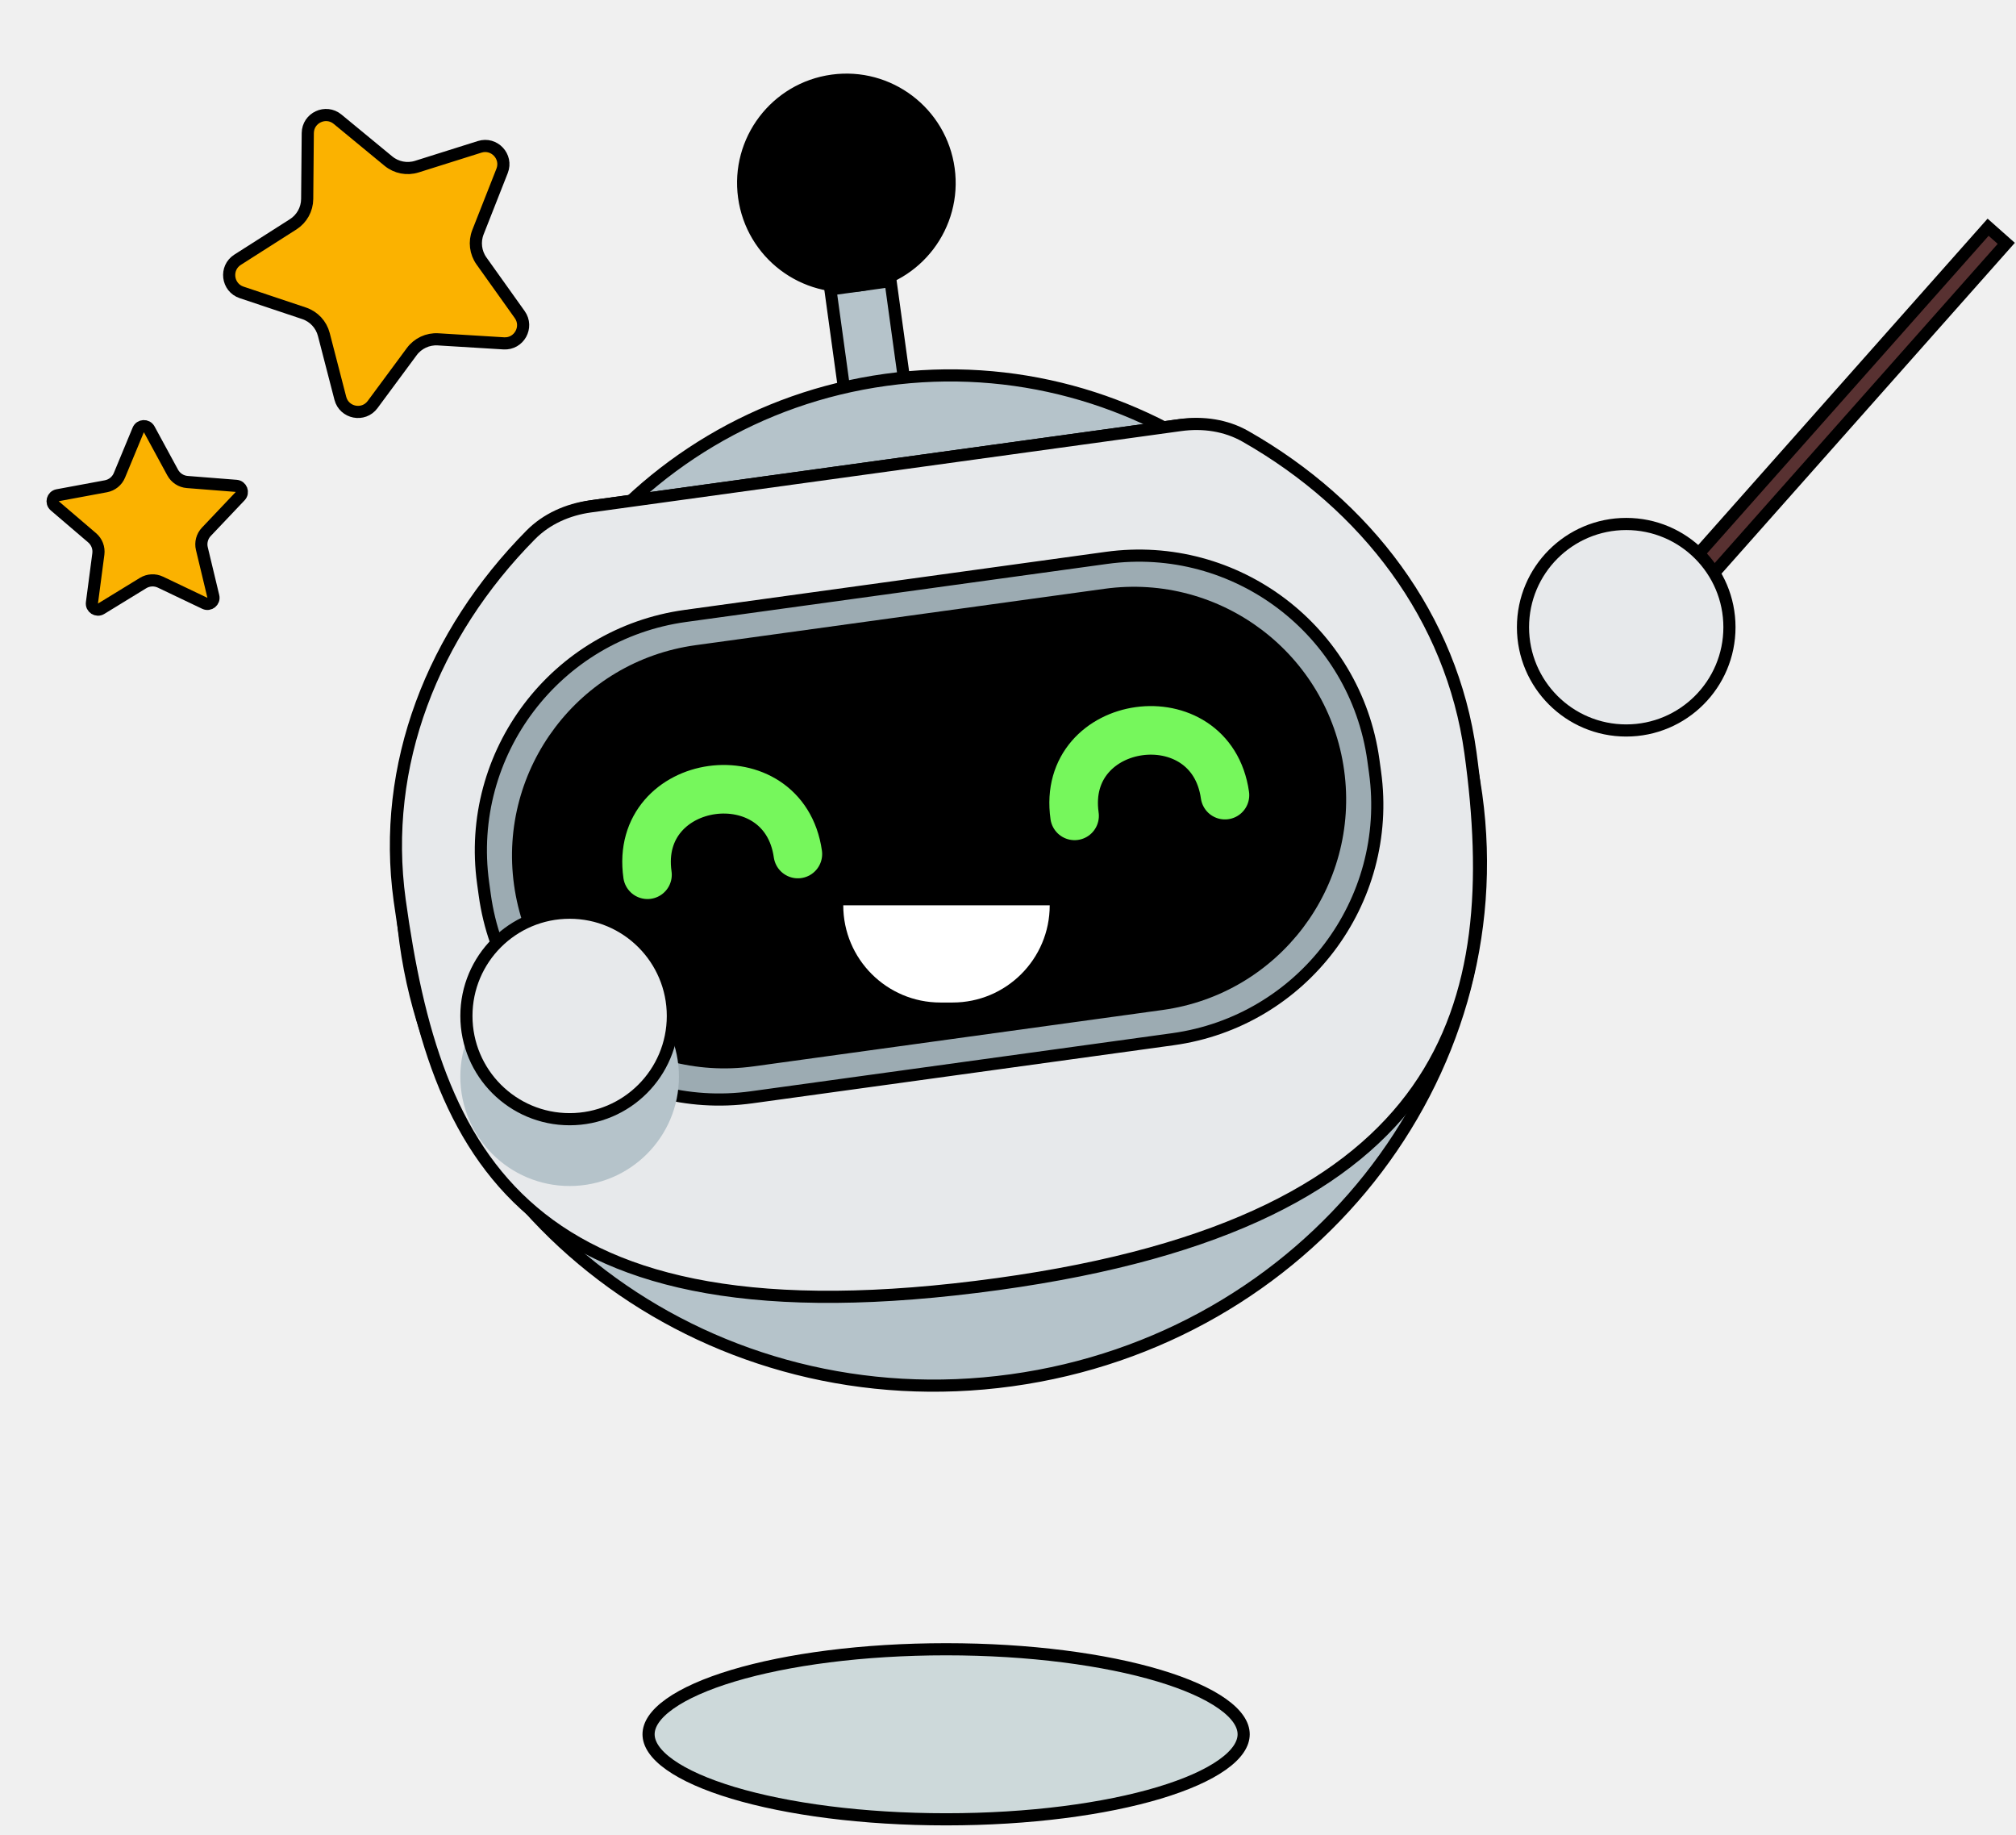
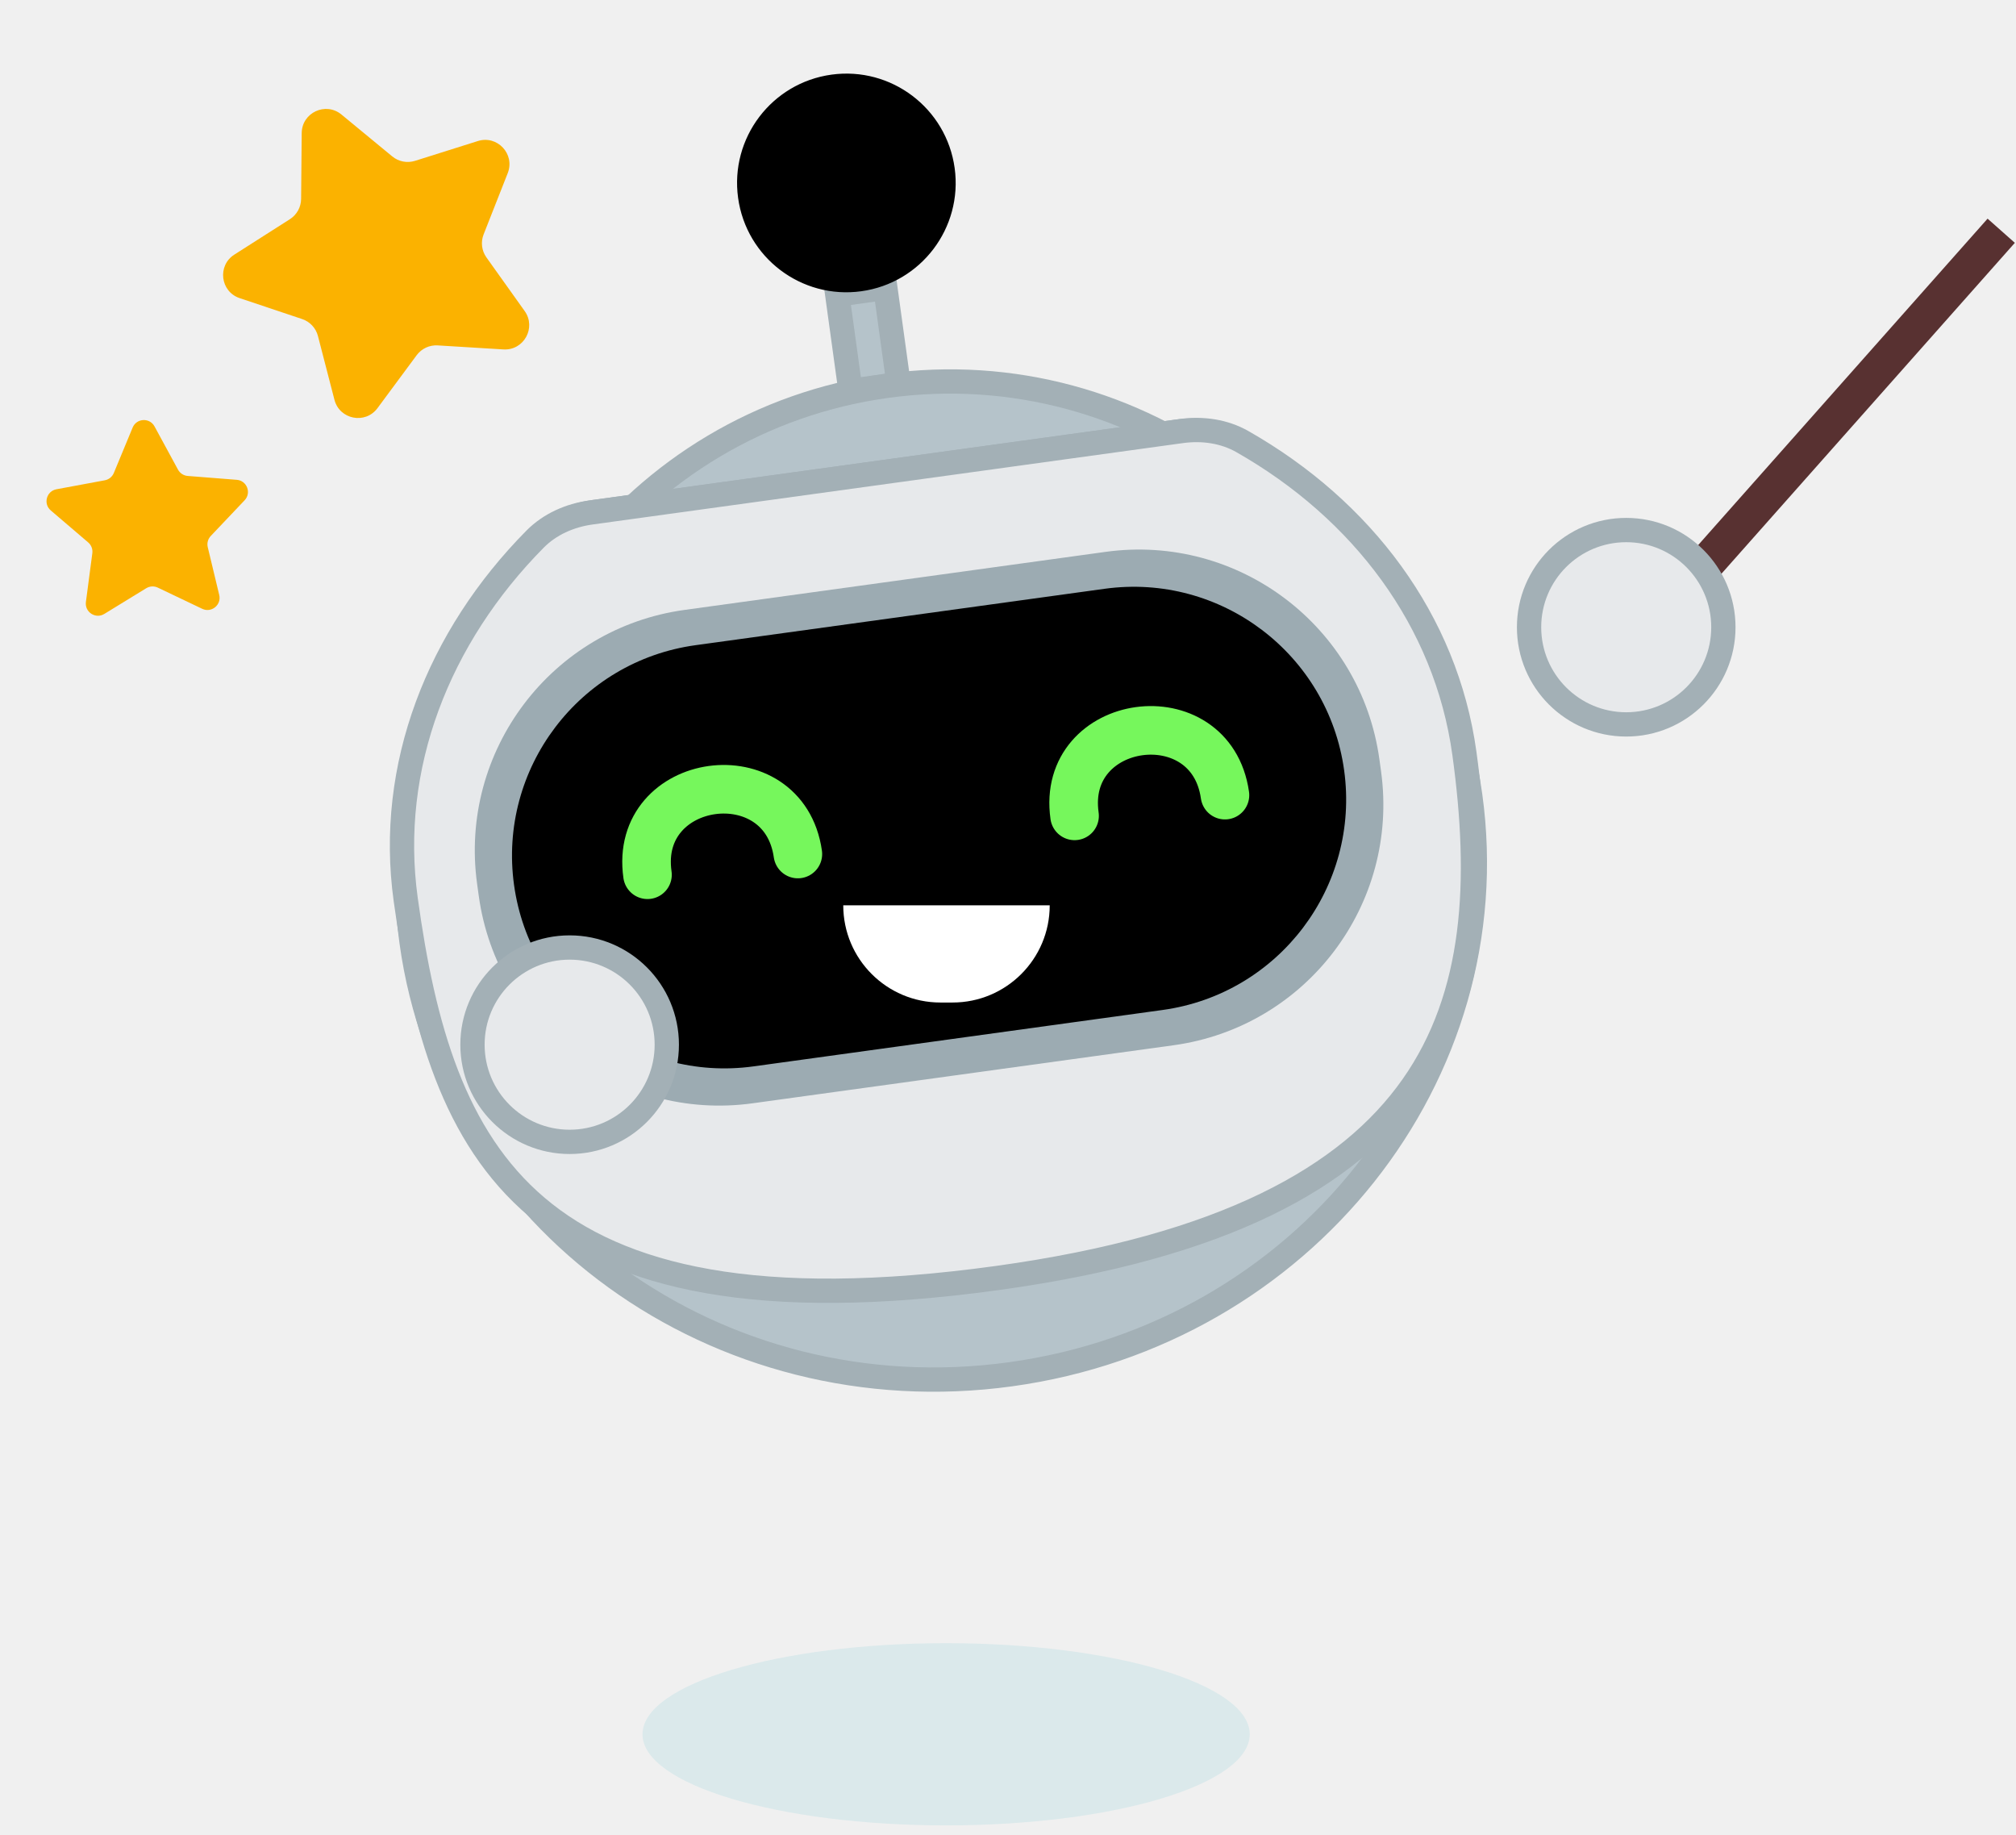
<svg xmlns="http://www.w3.org/2000/svg" width="166" height="151" viewBox="0 0 166 151" fill="none">
-   <rect x="-0.427" y="0.564" width="5" height="9" transform="matrix(-0.990633 0.136551 0.136551 0.990633 72.8287 22.6395)" fill="#B5C3CA" stroke="black" />
-   <circle cx="39" cy="39" r="38.5" transform="matrix(-0.990633 0.136551 0.136551 0.990633 111.502 25.4486)" fill="#B5C3CA" stroke="black" />
-   <path d="M96.921 35.029L48.88 41.651C46.855 41.931 44.97 42.827 43.644 44.331C35.761 53.273 31.682 65.2 33.392 77.603C36.594 100.834 58.91 116.987 83.278 113.628C107.646 110.27 124.76 88.681 121.558 65.45C119.848 53.047 112.695 42.668 102.687 36.192C101.003 35.103 98.946 34.75 96.921 35.029Z" fill="#B5C3CA" stroke="black" />
-   <path d="M97.202 34.991L48.599 41.69C46.74 41.946 44.997 42.722 43.703 44.031C35.642 52.183 31.376 62.978 32.909 74.104C34.361 84.632 36.897 93.834 43.887 99.758C50.869 105.675 62.425 108.427 82.186 105.703C100.947 103.117 111.338 97.344 116.709 89.712C122.084 82.076 122.524 72.455 121.076 61.951C119.542 50.825 112.514 41.587 102.549 35.92C100.949 35.01 99.061 34.734 97.202 34.991Z" fill="#E7E9EB" stroke="black" />
-   <circle cx="9" cy="9" r="8.5" transform="matrix(-0.990633 0.136551 0.136551 0.990633 77.3782 4.91583)" fill="black" stroke="black" />
-   <rect x="-0.427" y="0.564" width="74" height="40" rx="19.5" transform="matrix(-0.990633 0.136551 0.136551 0.990633 109.924 42.7626)" fill="#9CABB2" stroke="black" />
+   <rect x="-0.854" y="1.127" width="4" height="8" transform="matrix(-0.990633 0.136551 0.136551 0.990633 71.9017 22.7031)" fill="#B5C3CA" stroke="#A3B0B6" stroke-width="2" />
+   <circle cx="39" cy="39" r="38" transform="matrix(-0.990633 0.136551 0.136551 0.990633 111.502 25.4486)" fill="#B5C3CA" stroke="#A3B0B6" stroke-width="2" />
+   <path d="M96.99 35.525L48.948 42.147C47.022 42.412 45.254 43.262 44.02 44.662C36.226 53.502 32.199 65.286 33.887 77.535C37.049 100.472 59.094 116.457 83.21 113.133C107.326 109.809 124.224 88.455 121.063 65.518C119.374 53.27 112.309 43.015 102.415 36.612C100.847 35.598 98.915 35.259 96.99 35.525Z" fill="#B5C3CA" stroke="#A3B0B6" stroke-width="2" />
+   <path d="M97.27 35.486L48.667 42.185C46.899 42.429 45.264 43.164 44.059 44.382C36.09 52.441 31.895 63.087 33.405 74.036C34.854 84.552 37.375 93.582 44.211 99.376C51.031 105.156 62.408 107.925 82.118 105.208C100.818 102.63 111.045 96.892 116.301 89.425C121.564 81.948 122.023 72.487 120.58 62.019C119.071 51.07 112.153 41.957 102.301 36.354C100.812 35.507 99.038 35.242 97.27 35.486Z" fill="#E7E9EB" stroke="#A3B0B6" stroke-width="2" />
+   <circle cx="9" cy="9" r="8.5" transform="matrix(-0.990633 0.136551 0.136551 0.990633 77.3782 4.91577)" fill="black" stroke="black" />
+   <rect width="75" height="41" rx="20" transform="matrix(-0.990633 0.136551 0.136551 0.990633 110.851 42.699)" fill="#9CABB2" />
  <rect width="69" height="35" rx="17.5" transform="matrix(-0.990633 0.136551 0.136551 0.990633 108.289 46.0806)" fill="black" />
  <path d="M100.865 65.457C99.703 57.303 87.313 59 88.482 67.163" stroke="#76F75C" stroke-width="4" stroke-linecap="round" />
  <path d="M65.698 70.304C64.535 62.151 52.145 63.848 53.315 72.011" stroke="#76F75C" stroke-width="4" stroke-linecap="round" />
  <path d="M86.435 74.529H69.435V74.529C69.435 78.948 73.017 82.529 77.435 82.529H78.435C82.854 82.529 86.435 78.948 86.435 74.529V74.529Z" fill="white" />
-   <circle cx="9" cy="9" r="9" transform="matrix(-1 0 0 1 55.9045 79.6343)" fill="#B5C3CA" />
-   <circle cx="9" cy="9" r="8.5" transform="matrix(-1 0 0 1 55.9045 74.6343)" fill="#E7E9EB" stroke="black" />
-   <rect x="-0.042" y="-0.706" width="45" height="2" transform="matrix(0.663535 -0.748146 -0.748146 -0.663535 134.84 53.1994)" fill="#583131" stroke="black" />
-   <circle cx="9" cy="9" r="8.5" transform="matrix(-1 0 0 1 142.905 42.6343)" fill="#E7E9EB" stroke="black" />
-   <path d="M77.904 135.769C71.036 135.769 64.836 136.605 60.37 137.944C58.135 138.615 56.361 139.404 55.158 140.257C53.943 141.119 53.404 141.975 53.404 142.769C53.404 143.562 53.943 144.418 55.158 145.28C56.361 146.133 58.135 146.922 60.37 147.593C64.836 148.932 71.036 149.769 77.904 149.769C84.773 149.769 90.973 148.932 95.439 147.593C97.675 146.922 99.448 146.133 100.651 145.28C101.867 144.418 102.405 143.562 102.405 142.769C102.405 141.975 101.867 141.119 100.651 140.257C99.448 139.404 97.675 138.615 95.439 137.944C90.973 136.605 84.773 135.769 77.904 135.769Z" fill="#CDD9DA" stroke="black" />
-   <path d="M25.343 10.957C25.354 9.696 26.823 9.011 27.796 9.813L31.982 13.262C32.635 13.8 33.516 13.972 34.323 13.717L39.496 12.088C40.7 11.709 41.805 12.894 41.343 14.068L39.356 19.114C39.046 19.901 39.155 20.793 39.646 21.482L42.795 25.898C43.527 26.925 42.742 28.343 41.482 28.266L36.069 27.935C35.224 27.884 34.411 28.263 33.907 28.943L30.681 33.303C29.93 34.317 28.339 34.007 28.023 32.786L26.664 27.535C26.452 26.716 25.84 26.059 25.037 25.791L19.894 24.07C18.698 23.669 18.5 22.06 19.564 21.382L24.138 18.467C24.852 18.012 25.287 17.227 25.294 16.381L25.343 10.957Z" fill="#FBB200" stroke="black" />
-   <path d="M4.506 41.64C4.187 41.367 4.326 40.846 4.74 40.769L8.722 40.03C9.221 39.937 9.639 39.599 9.833 39.13L11.384 35.389C11.545 35.001 12.085 34.972 12.285 35.341L14.218 38.899C14.461 39.346 14.912 39.639 15.418 39.679L19.454 39.997C19.874 40.03 20.068 40.535 19.779 40.84L16.992 43.778C16.642 44.146 16.503 44.667 16.621 45.16L17.566 49.098C17.664 49.507 17.243 49.847 16.864 49.666L13.209 47.923C12.75 47.705 12.213 47.733 11.78 47.998L8.327 50.113C7.968 50.333 7.515 50.038 7.57 49.621L8.098 45.606C8.164 45.103 7.971 44.601 7.585 44.271L4.506 41.64Z" fill="#FBB200" stroke="black" />
+   <circle cx="9" cy="9" r="8" transform="matrix(-1 0 0 1 55.9045 77)" fill="#E7E9EB" stroke="#A3B0B6" stroke-width="2" />
+   <rect width="46" height="3" transform="matrix(0.663535 -0.748146 -0.748146 -0.663535 135.382 54.4053)" fill="#583131" />
+   <circle cx="9" cy="9" r="8" transform="matrix(-1 0 0 1 142.905 42.6343)" fill="#E7E9EB" stroke="#A3B0B6" stroke-width="2" />
+   <ellipse cx="25" cy="7.5" rx="25" ry="7.5" transform="matrix(-1 0 0 1 102.905 135.269)" fill="#DBE9EB" />
+   <path d="M24.843 10.953C24.858 9.271 26.816 8.358 28.114 9.427L32.3 12.877C32.822 13.307 33.527 13.444 34.173 13.241L39.346 11.611C40.95 11.105 42.424 12.685 41.808 14.251L39.821 19.297C39.573 19.927 39.66 20.64 40.053 21.191L43.202 25.607C44.179 26.977 43.131 28.867 41.452 28.765L36.038 28.434C35.363 28.393 34.712 28.697 34.309 29.241L31.082 33.6C30.082 34.952 27.96 34.54 27.539 32.911L26.18 27.661C26.01 27.005 25.521 26.48 24.879 26.265L19.735 24.543C18.14 24.009 17.877 21.864 19.296 20.96L23.869 18.045C24.44 17.681 24.788 17.053 24.794 16.377L24.843 10.953Z" fill="#FBB200" />
+   <path d="M4.182 42.021C3.542 41.474 3.822 40.431 4.649 40.277L8.63 39.538C8.963 39.477 9.242 39.251 9.372 38.938L10.922 35.197C11.244 34.42 12.323 34.364 12.724 35.103L14.657 38.661C14.819 38.959 15.12 39.154 15.457 39.181L19.494 39.499C20.333 39.565 20.72 40.574 20.141 41.184L17.354 44.122C17.121 44.368 17.028 44.714 17.107 45.044L18.052 48.981C18.248 49.799 17.408 50.479 16.649 50.117L12.994 48.374C12.688 48.229 12.33 48.248 12.041 48.424L8.588 50.54C7.871 50.979 6.965 50.39 7.074 49.556L7.602 45.542C7.646 45.206 7.518 44.871 7.26 44.651L4.182 42.021Z" fill="#FBB200" />
</svg>
